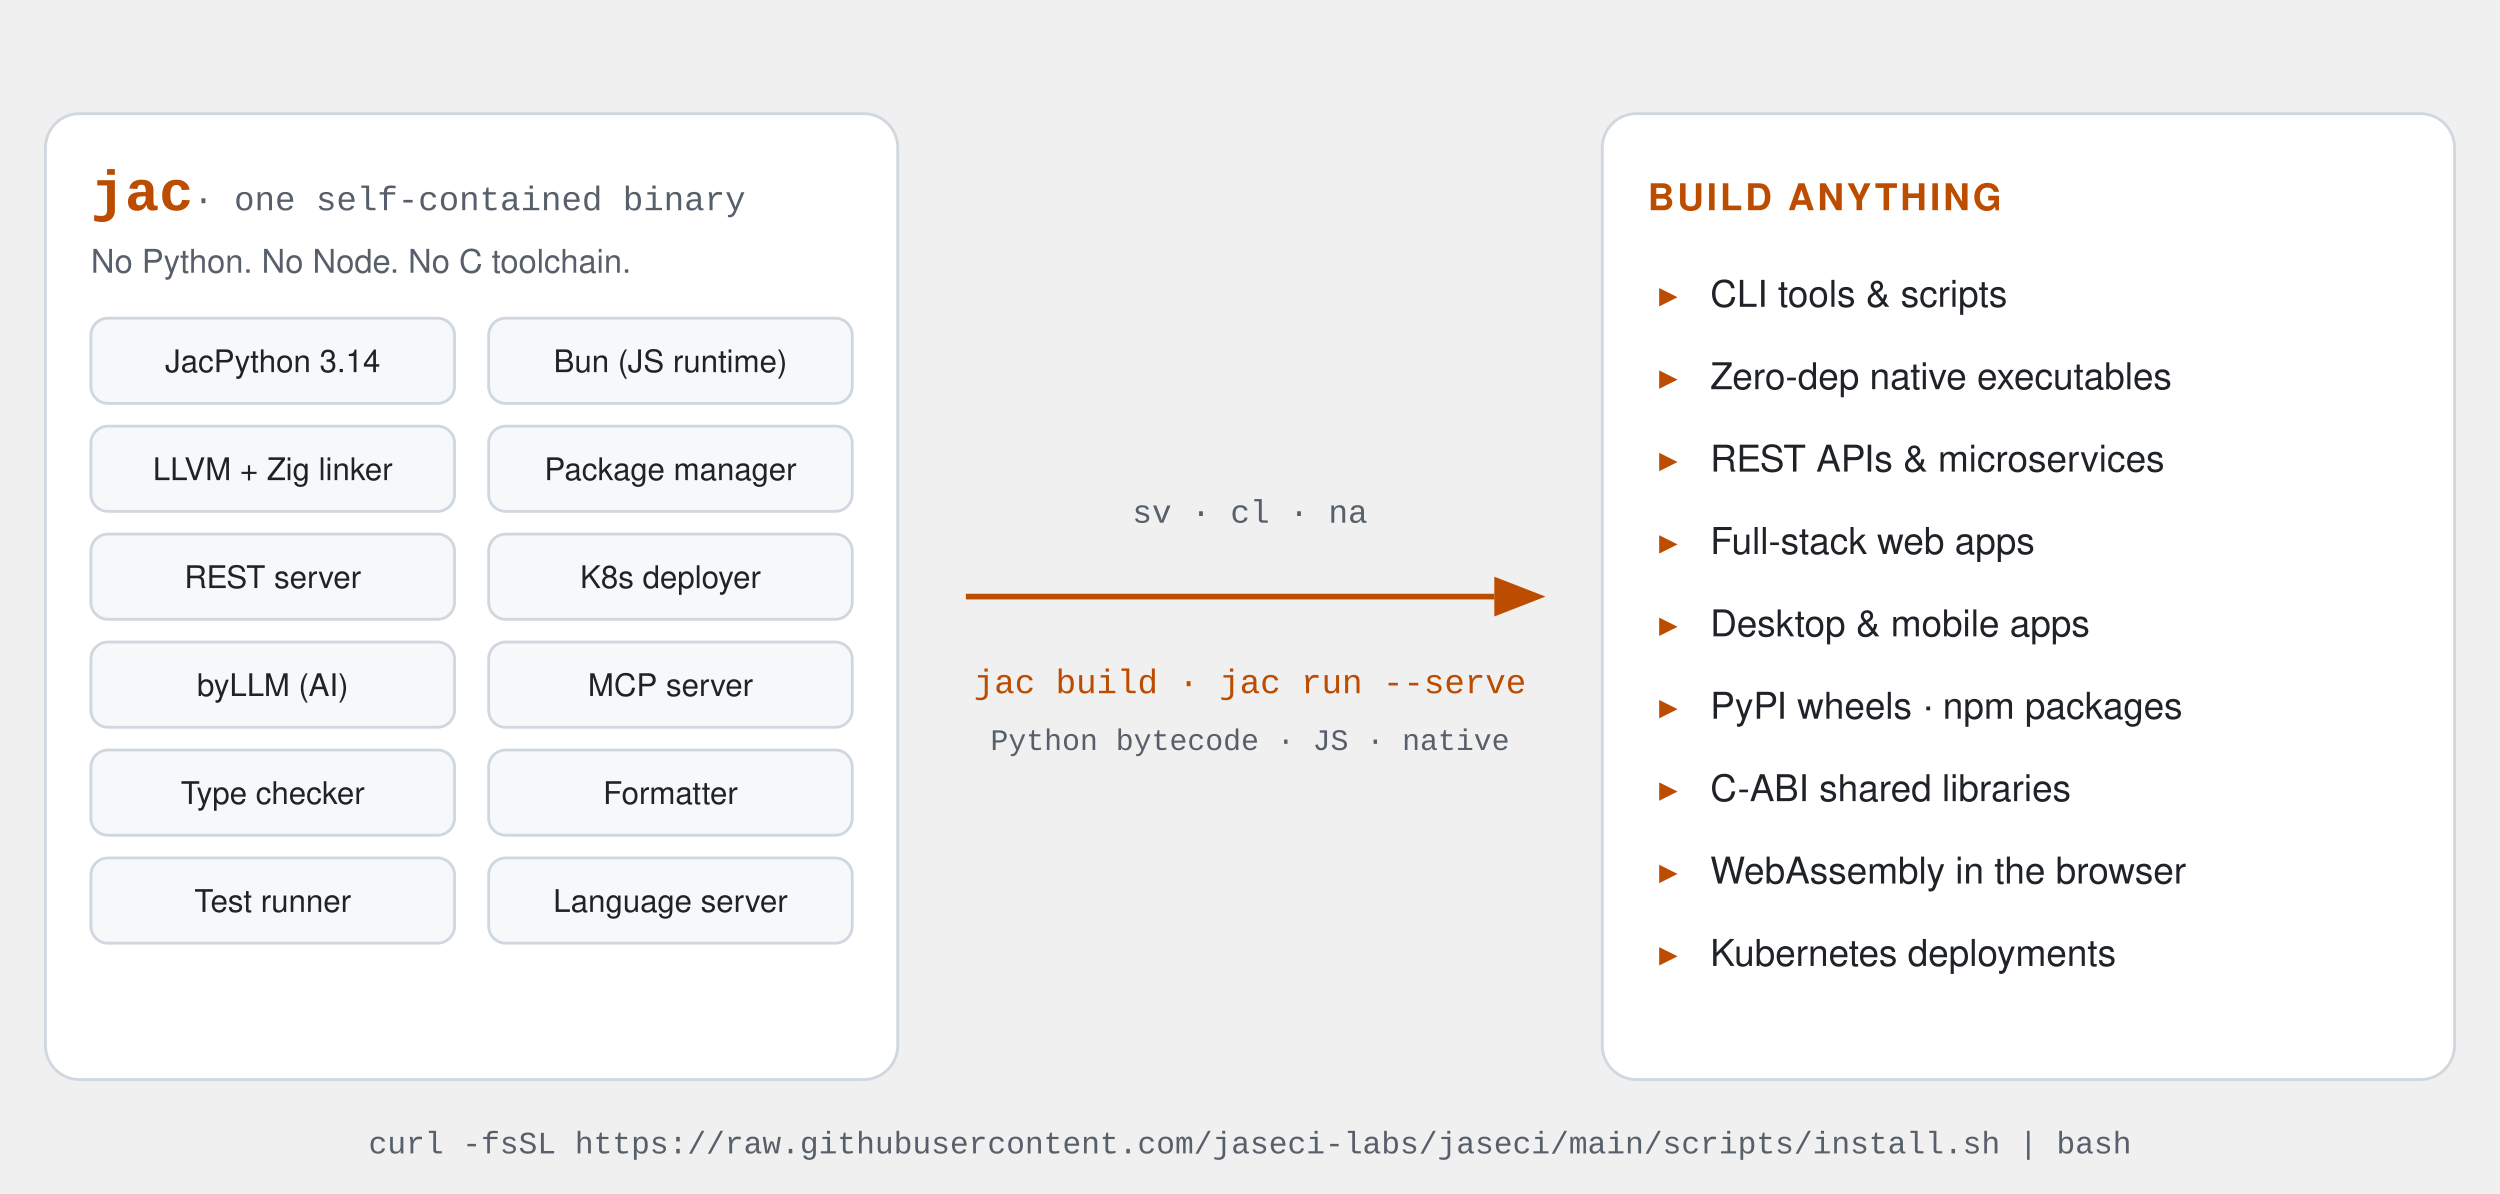
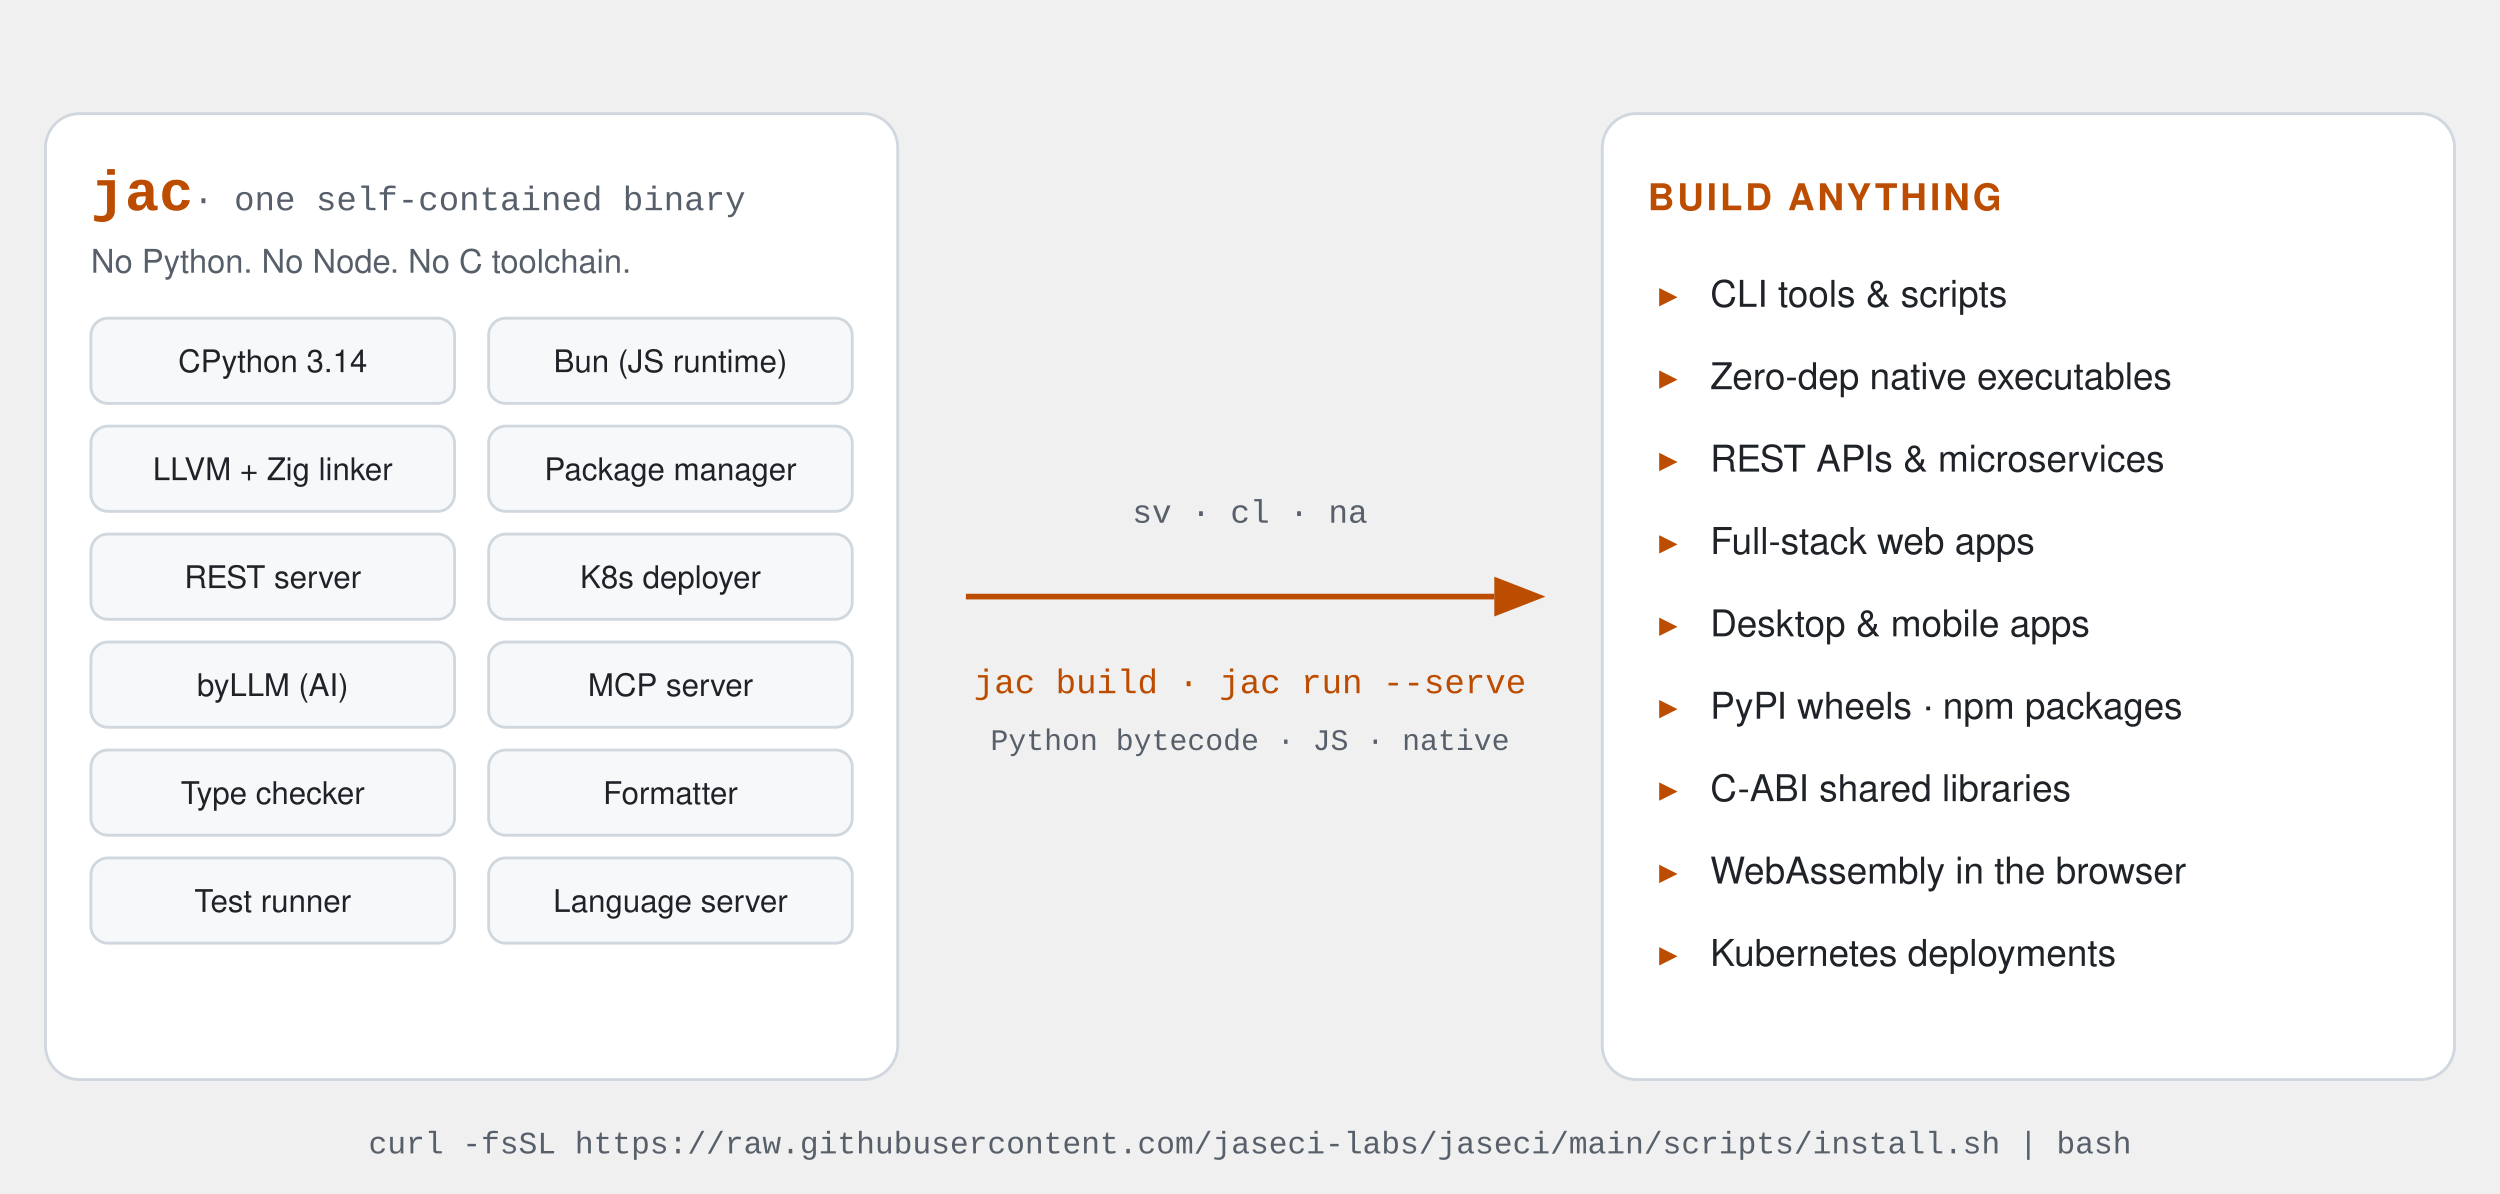
<svg xmlns="http://www.w3.org/2000/svg" width="880" height="420" viewBox="0 0 880 420" role="img" aria-label="Diagram: the single jac binary bundles the entire toolchain and builds every kind of artifact">
  <style>
    .sans { font-family: -apple-system, "Segoe UI", Helvetica, Arial, sans-serif; }
    .mono { font-family: "SFMono-Regular", Consolas, "Liberation Mono", Menlo, monospace; }
    .fg { fill: #1f2328; }
    .dim { fill: #57606a; }
    .acc { fill: #bc4c00; }
  </style>
  <rect x="16" y="40" width="300" height="340" rx="12" fill="#ffffff" stroke="#d0d7de" />
  <text class="mono acc" x="32" y="74" font-size="20" font-weight="bold">jac<tspan class="dim" font-size="12" font-weight="normal"> · one self-contained binary</tspan>
  </text>
  <text class="sans dim" x="32" y="96" font-size="11.5">No Python. No Node. No C toolchain.</text>
  <g font-size="11" text-anchor="middle" class="sans fg">
    <rect x="32" y="112" width="128" height="30" rx="6" fill="#f6f8fa" stroke="#d0d7de" />
-     <text x="96" y="131">JacPython 3.14</text>
+     <text x="96" y="131">CPython 3.14</text>
    <rect x="172" y="112" width="128" height="30" rx="6" fill="#f6f8fa" stroke="#d0d7de" />
    <text x="236" y="131">Bun (JS runtime)</text>
    <rect x="32" y="150" width="128" height="30" rx="6" fill="#f6f8fa" stroke="#d0d7de" />
    <text x="96" y="169">LLVM + Zig linker</text>
    <rect x="172" y="150" width="128" height="30" rx="6" fill="#f6f8fa" stroke="#d0d7de" />
    <text x="236" y="169">Package manager</text>
    <rect x="32" y="188" width="128" height="30" rx="6" fill="#f6f8fa" stroke="#d0d7de" />
    <text x="96" y="207">REST server</text>
    <rect x="172" y="188" width="128" height="30" rx="6" fill="#f6f8fa" stroke="#d0d7de" />
    <text x="236" y="207">K8s deployer</text>
    <rect x="32" y="226" width="128" height="30" rx="6" fill="#f6f8fa" stroke="#d0d7de" />
    <text x="96" y="245">byLLM (AI)</text>
    <rect x="172" y="226" width="128" height="30" rx="6" fill="#f6f8fa" stroke="#d0d7de" />
    <text x="236" y="245">MCP server</text>
    <rect x="32" y="264" width="128" height="30" rx="6" fill="#f6f8fa" stroke="#d0d7de" />
    <text x="96" y="283">Type checker</text>
    <rect x="172" y="264" width="128" height="30" rx="6" fill="#f6f8fa" stroke="#d0d7de" />
    <text x="236" y="283">Formatter</text>
    <rect x="32" y="302" width="128" height="30" rx="6" fill="#f6f8fa" stroke="#d0d7de" />
    <text x="96" y="321">Test runner</text>
    <rect x="172" y="302" width="128" height="30" rx="6" fill="#f6f8fa" stroke="#d0d7de" />
    <text x="236" y="321">Language server</text>
  </g>
  <text class="mono dim" x="440" y="184" font-size="11.5" text-anchor="middle">sv · cl · na</text>
  <line x1="340" y1="210" x2="526" y2="210" stroke="#bc4c00" stroke-width="2" />
  <path d="M526,203 L544,210 L526,217 Z" fill="#bc4c00" />
  <text class="mono acc" x="440" y="244" font-size="12" text-anchor="middle">jac build · jac run --serve</text>
  <text class="mono dim" x="440" y="264" font-size="10.5" text-anchor="middle">Python bytecode · JS · native</text>
  <rect x="564" y="40" width="300" height="340" rx="12" fill="#ffffff" stroke="#d0d7de" />
  <text class="sans acc" x="580" y="74" font-size="13" font-weight="bold" letter-spacing="1">BUILD ANYTHING</text>
  <g font-size="13" class="sans">
    <text class="acc" x="584" y="108">▸</text>
    <text class="fg" x="602" y="108">CLI tools &amp; scripts</text>
    <text class="acc" x="584" y="137">▸</text>
    <text class="fg" x="602" y="137">Zero-dep native executables</text>
    <text class="acc" x="584" y="166">▸</text>
    <text class="fg" x="602" y="166">REST APIs &amp; microservices</text>
    <text class="acc" x="584" y="195">▸</text>
    <text class="fg" x="602" y="195">Full-stack web apps</text>
    <text class="acc" x="584" y="224">▸</text>
    <text class="fg" x="602" y="224">Desktop &amp; mobile apps</text>
    <text class="acc" x="584" y="253">▸</text>
    <text class="fg" x="602" y="253">PyPI wheels · npm packages</text>
    <text class="acc" x="584" y="282">▸</text>
    <text class="fg" x="602" y="282">C-ABI shared libraries</text>
    <text class="acc" x="584" y="311">▸</text>
    <text class="fg" x="602" y="311">WebAssembly in the browser</text>
    <text class="acc" x="584" y="340">▸</text>
    <text class="fg" x="602" y="340">Kubernetes deployments</text>
  </g>
  <text class="mono dim" x="440" y="406" font-size="11" text-anchor="middle">curl -fsSL https://raw.githubusercontent.com/jaseci-labs/jaseci/main/scripts/install.sh | bash</text>
</svg>
